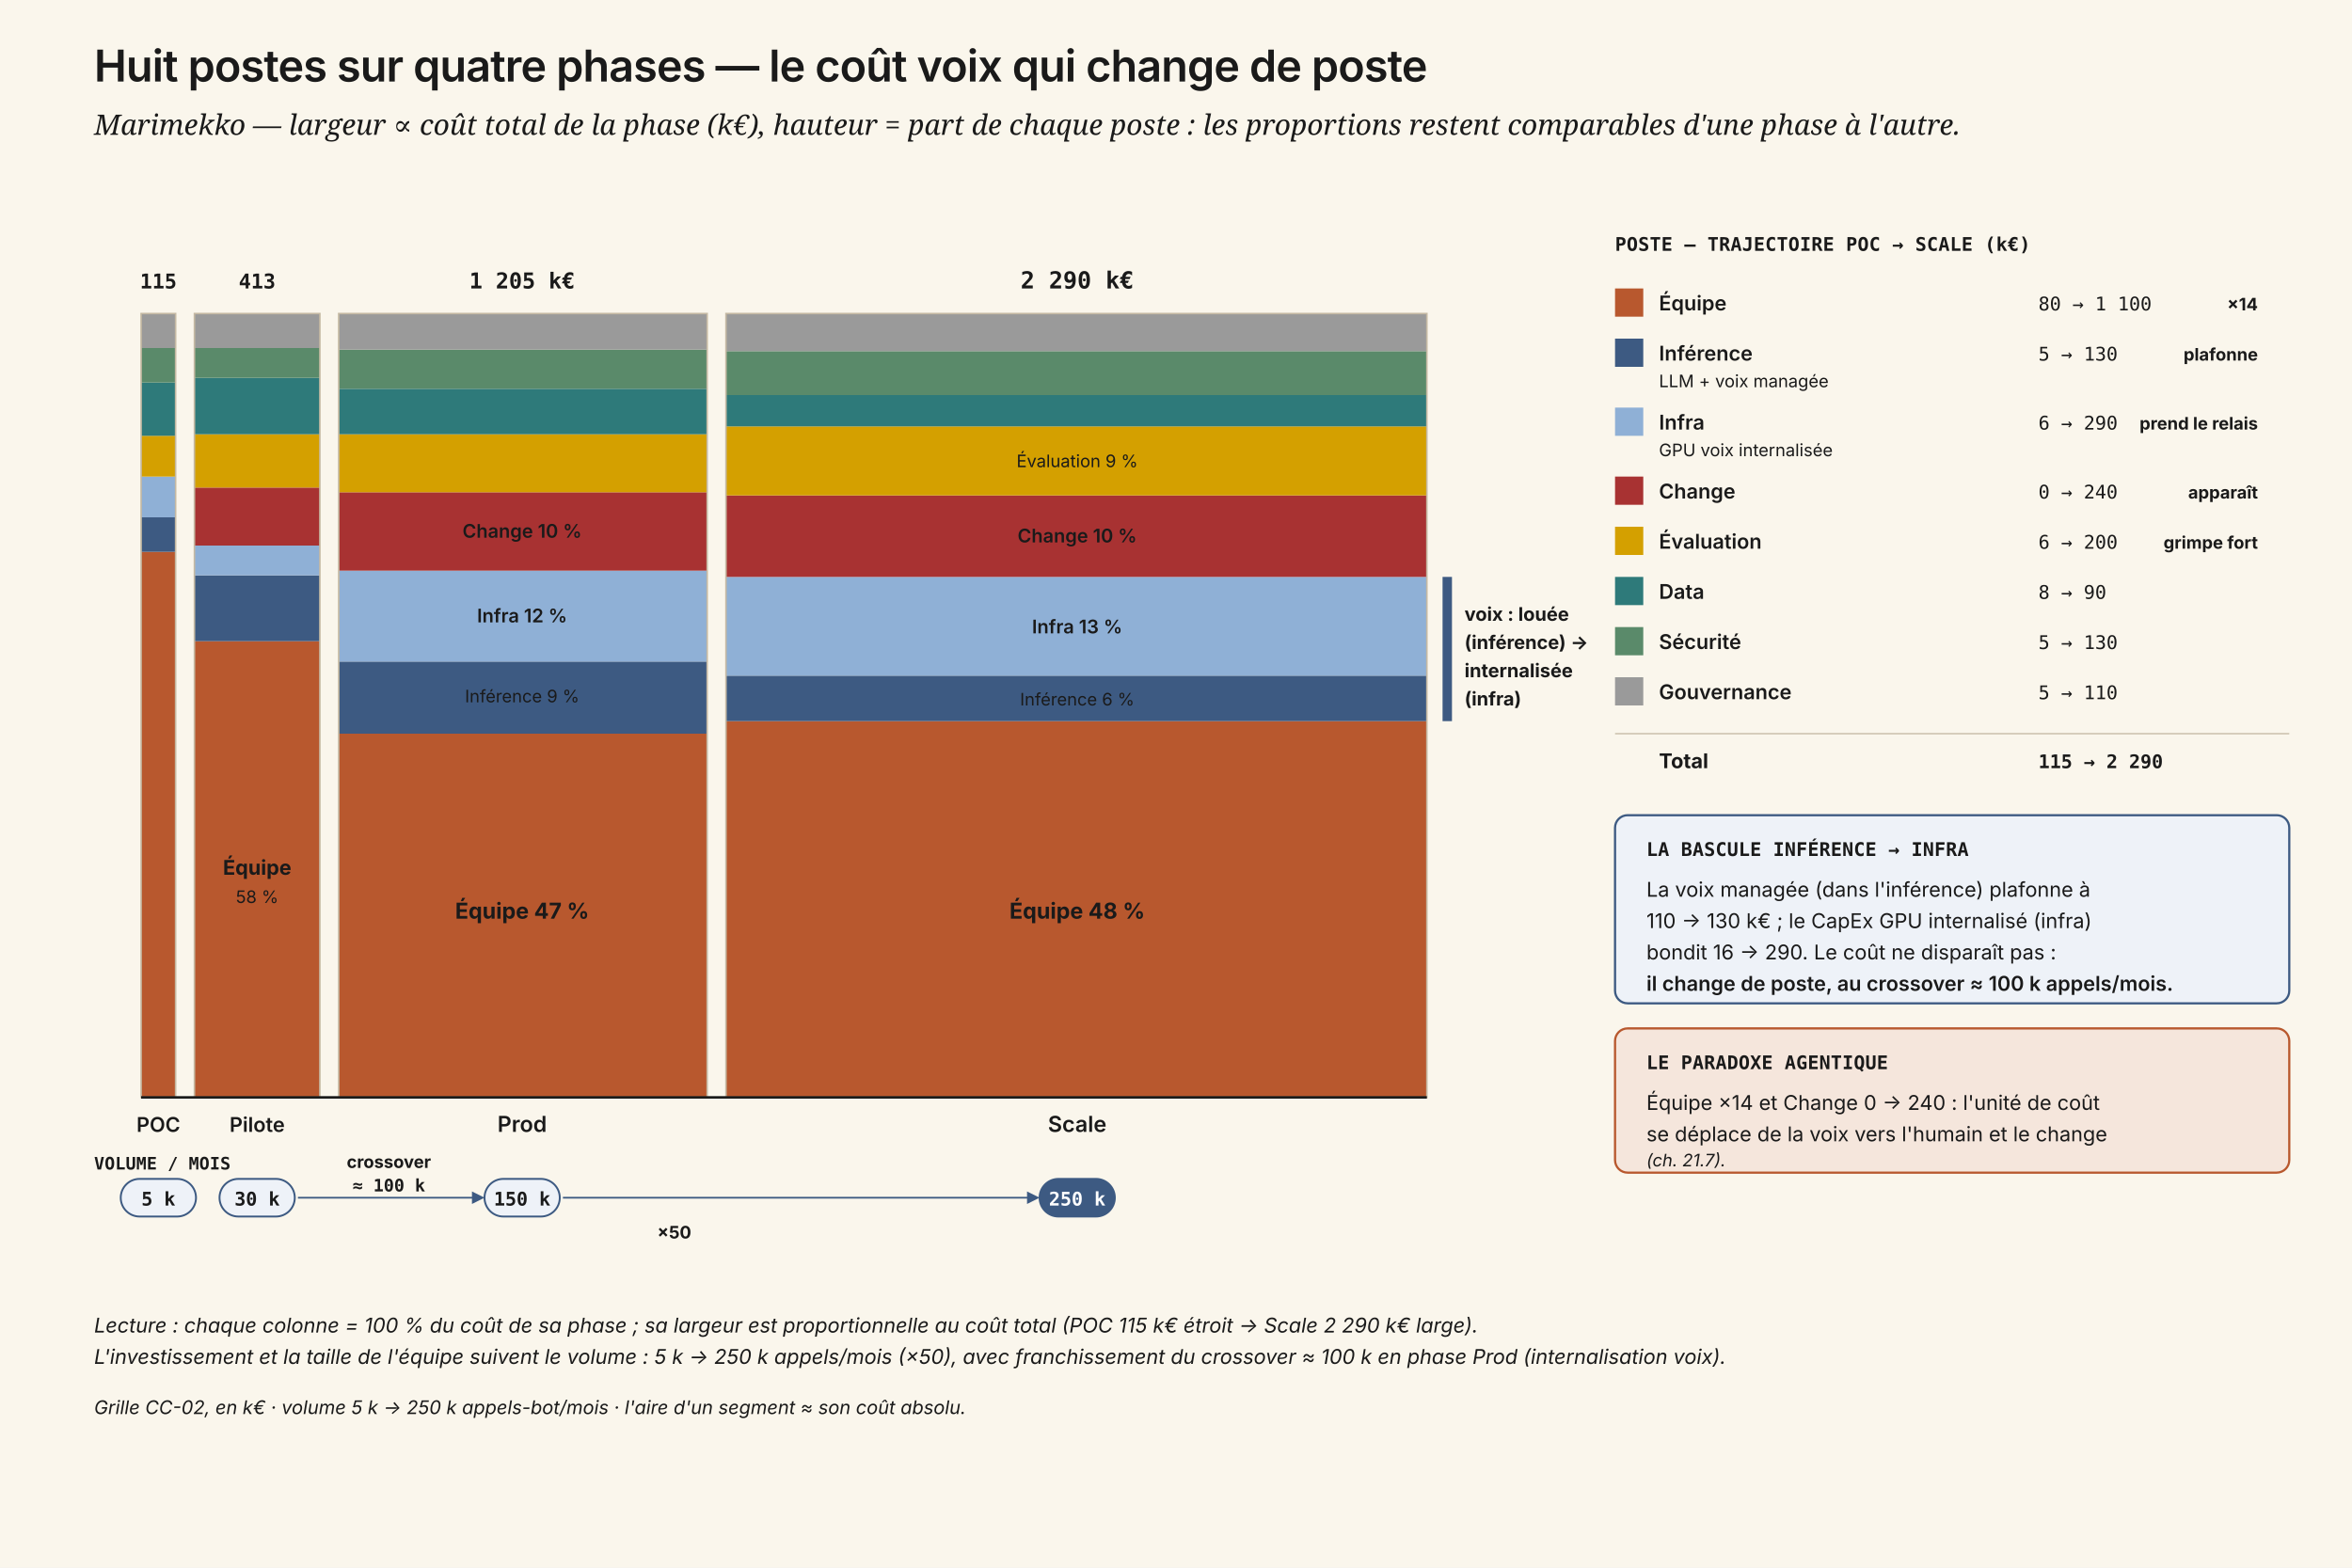
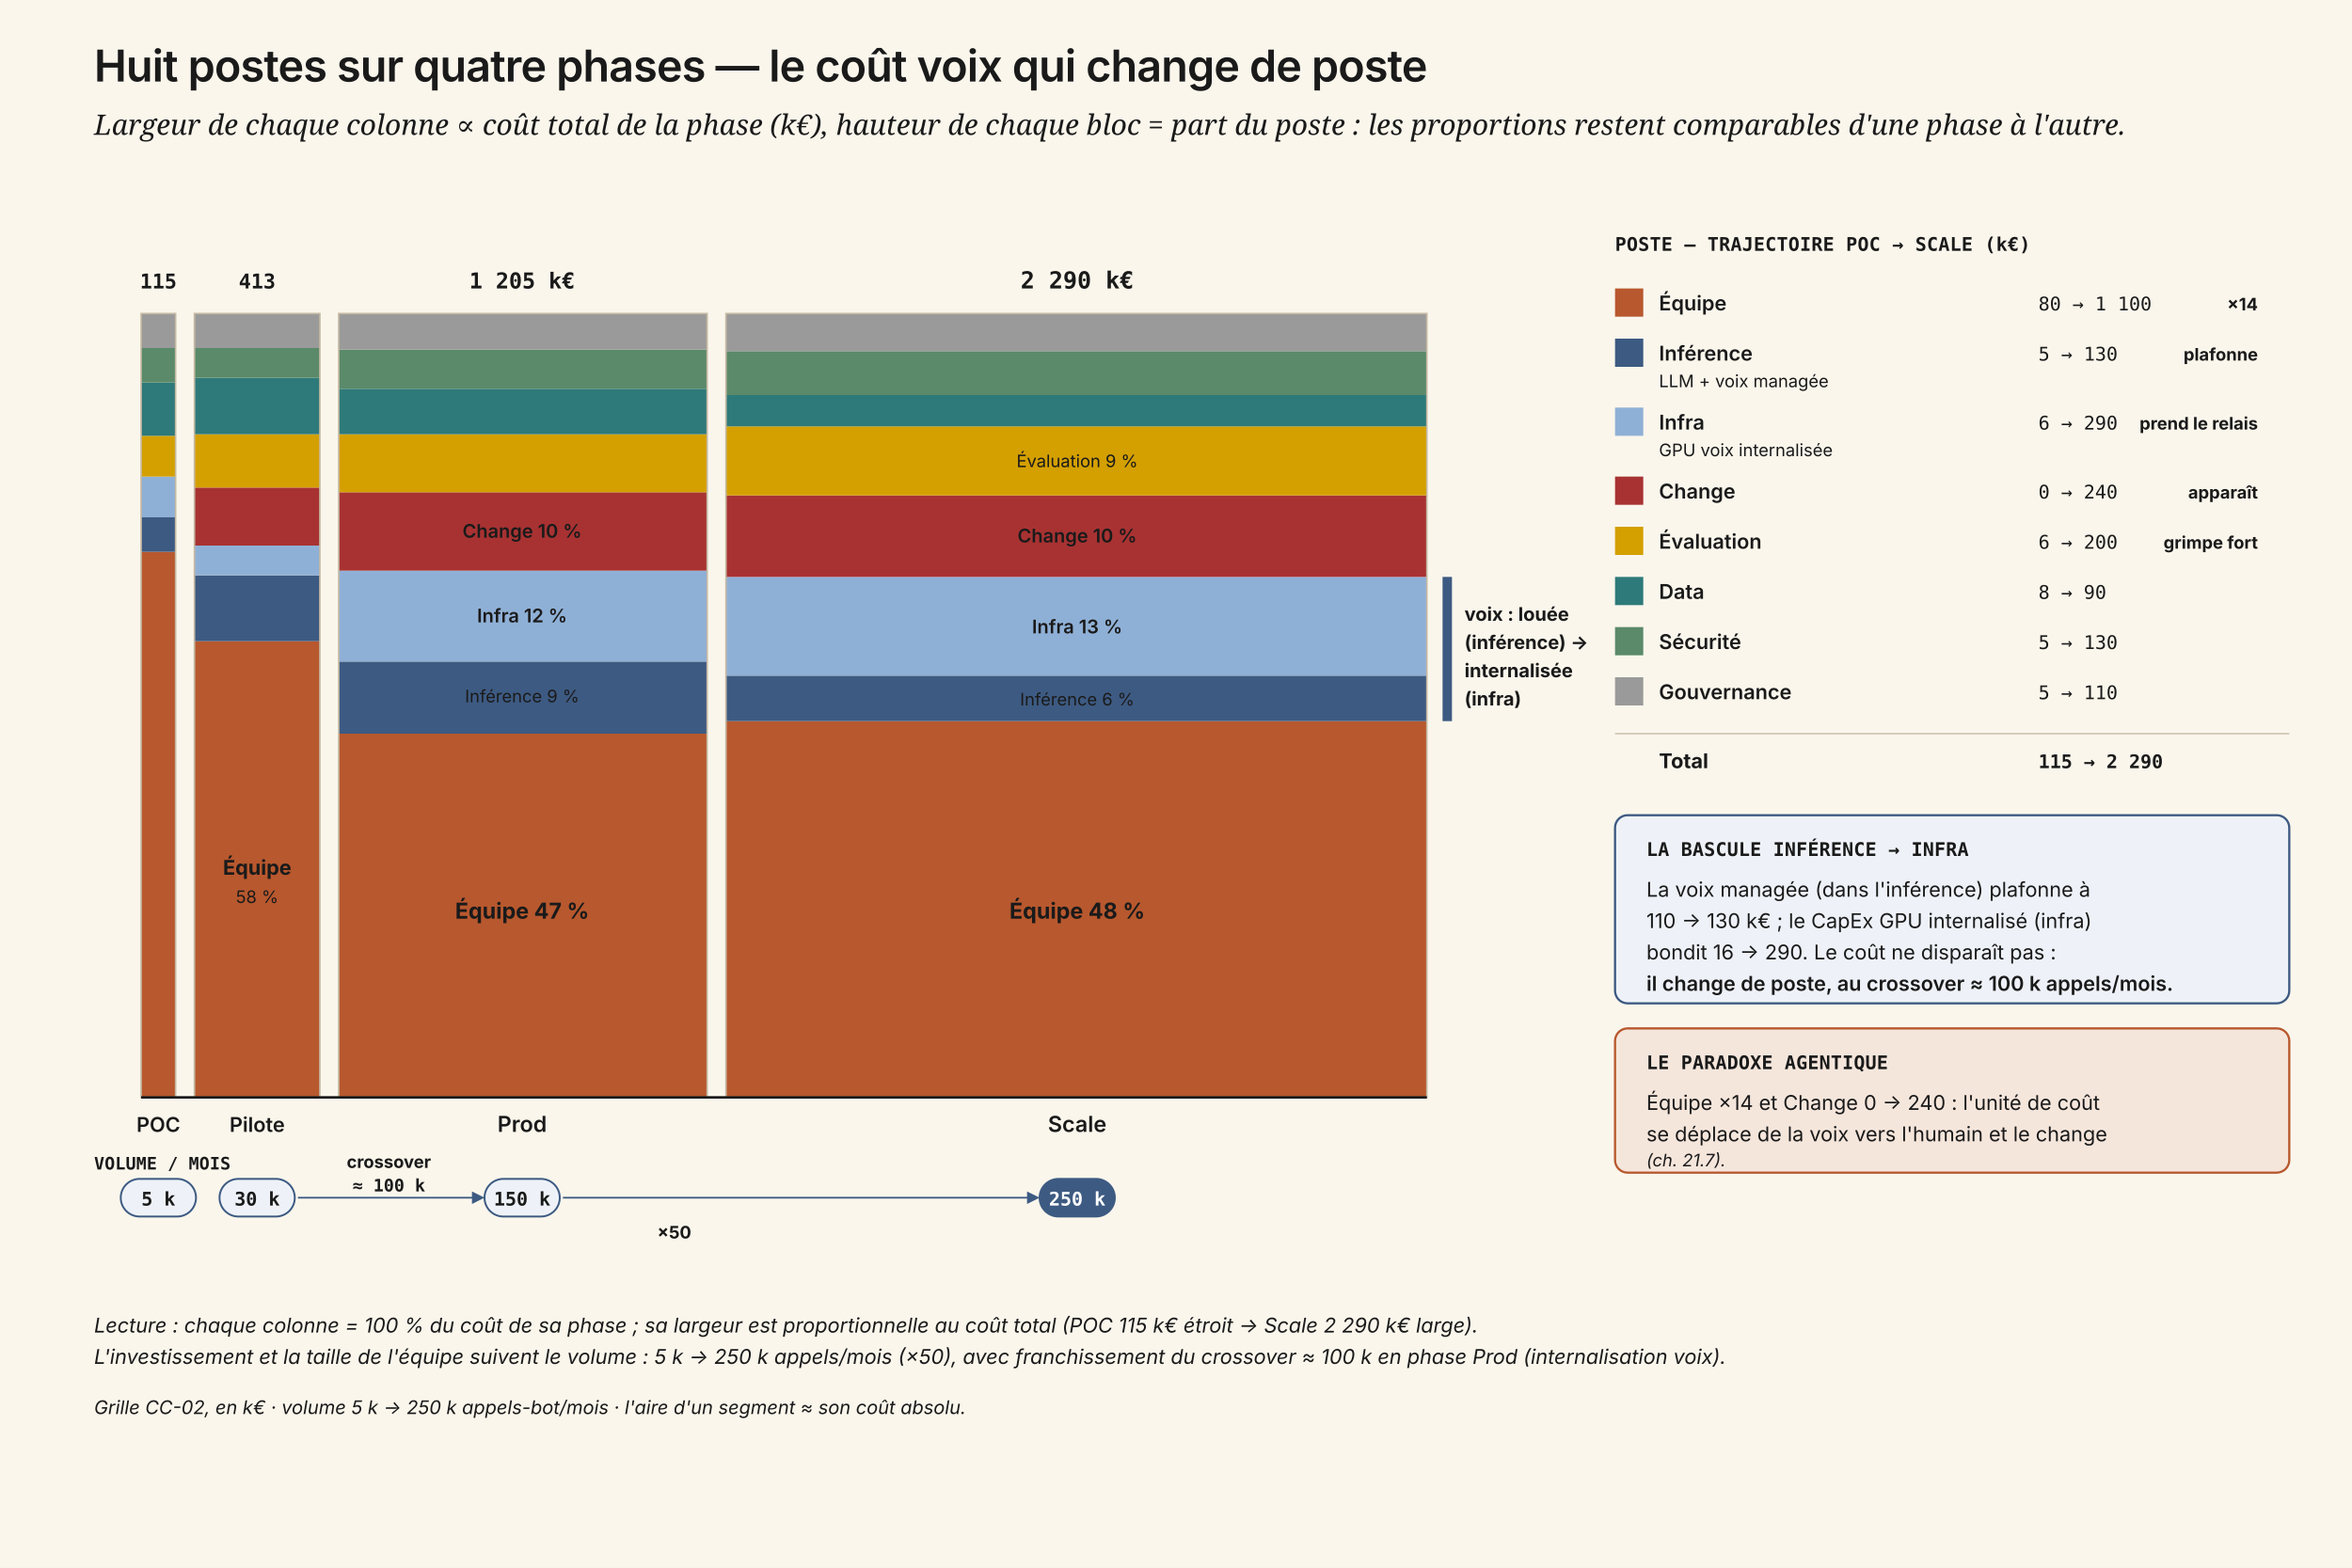
<svg xmlns="http://www.w3.org/2000/svg" viewBox="0 0 1500 1000" font-family="Inter, system-ui, sans-serif" fill="#1a1a1a">
  <style>
    .display { font-family: 'Fraunces', Georgia, serif; }
    .body    { font-family: 'Inter', system-ui, sans-serif; }
    .mono    { font-family: 'JetBrains Mono', ui-monospace, monospace; }
    text { fill: #1a1a1a; }
  </style>
  <rect width="1500" height="1000" fill="#faf6ec" />
  <text x="60" y="52" font-size="28" font-weight="600" letter-spacing="-0.5">
    Huit postes sur quatre phases — le coût voix qui change de poste
  </text>
  <text x="60" y="86" class="display" font-size="18" font-style="italic" fill="#5a5a5a">
-     Marimekko — largeur ∝ coût total de la phase (k€), hauteur = part de chaque poste : les proportions restent comparables d'une phase à l'autre.
+     Largeur de chaque colonne ∝ coût total de la phase (k€), hauteur de chaque bloc = part du poste : les proportions restent comparables d'une phase à l'autre.
  </text>
  <text x="101" y="184" class="mono" font-size="13" font-weight="700" text-anchor="middle">115</text>
  <text x="164" y="184" class="mono" font-size="13" font-weight="700" text-anchor="middle">413</text>
  <text x="333" y="184" class="mono" font-size="14" font-weight="700" text-anchor="middle">1 205 k€</text>
  <text x="687" y="184" class="mono" font-size="15" font-weight="700" text-anchor="middle">2 290 k€</text>
  <rect x="90" y="352" width="22" height="348" fill="#b8582e" />
  <rect x="90" y="330" width="22" height="22" fill="#3d5a82" />
  <rect x="90" y="304" width="22" height="26" fill="#8fb0d6" />
  <rect x="90" y="278" width="22" height="26" fill="#d4a000" />
  <rect x="90" y="244" width="22" height="34" fill="#2e7a7a" />
  <rect x="90" y="222" width="22" height="22" fill="#5a8a6a" />
  <rect x="90" y="200" width="22" height="22" fill="#9a9a9a" />
  <rect x="90" y="200" width="22" height="500" fill="none" stroke="#c5b9a3" stroke-width="1" />
  <rect x="124" y="409" width="80" height="291" fill="#b8582e" />
  <rect x="124" y="367" width="80" height="42" fill="#3d5a82" />
  <rect x="124" y="348" width="80" height="19" fill="#8fb0d6" />
  <rect x="124" y="311" width="80" height="37" fill="#a83232" />
  <rect x="124" y="277" width="80" height="34" fill="#d4a000" />
  <rect x="124" y="241" width="80" height="36" fill="#2e7a7a" />
  <rect x="124" y="222" width="80" height="19" fill="#5a8a6a" />
  <rect x="124" y="200" width="80" height="22" fill="#9a9a9a" />
  <rect x="124" y="200" width="80" height="500" fill="none" stroke="#c5b9a3" stroke-width="1" />
  <text x="164" y="558" font-size="13" font-weight="700" fill="#ffffff" text-anchor="middle">Équipe</text>
  <text x="164" y="576" font-size="11" fill="#ffffff" text-anchor="middle">58 %</text>
  <rect x="216" y="468" width="235" height="232" fill="#b8582e" />
  <rect x="216" y="422" width="235" height="46" fill="#3d5a82" />
  <rect x="216" y="364" width="235" height="58" fill="#8fb0d6" />
  <rect x="216" y="314" width="235" height="50" fill="#a83232" />
  <rect x="216" y="277" width="235" height="37" fill="#d4a000" />
  <rect x="216" y="248" width="235" height="29" fill="#2e7a7a" />
  <rect x="216" y="223" width="235" height="25" fill="#5a8a6a" />
  <rect x="216" y="200" width="235" height="23" fill="#9a9a9a" />
  <rect x="216" y="200" width="235" height="500" fill="none" stroke="#c5b9a3" stroke-width="1" />
  <text x="333" y="586" font-size="14" font-weight="700" fill="#ffffff" text-anchor="middle">Équipe 47 %</text>
  <text x="333" y="397" font-size="12" font-weight="600" fill="#ffffff" text-anchor="middle">Infra 12 %</text>
  <text x="333" y="343" font-size="12" font-weight="600" fill="#ffffff" text-anchor="middle">Change 10 %</text>
  <text x="333" y="448" font-size="11" fill="#ffffff" text-anchor="middle">Inférence 9 %</text>
  <rect x="463" y="460" width="447" height="240" fill="#b8582e" />
  <rect x="463" y="431" width="447" height="29" fill="#3d5a82" />
  <rect x="463" y="368" width="447" height="63" fill="#8fb0d6" />
  <rect x="463" y="316" width="447" height="52" fill="#a83232" />
  <rect x="463" y="272" width="447" height="44" fill="#d4a000" />
  <rect x="463" y="252" width="447" height="20" fill="#2e7a7a" />
  <rect x="463" y="224" width="447" height="28" fill="#5a8a6a" />
  <rect x="463" y="200" width="447" height="24" fill="#9a9a9a" />
  <rect x="463" y="200" width="447" height="500" fill="none" stroke="#c5b9a3" stroke-width="1" />
  <text x="687" y="586" font-size="14" font-weight="700" fill="#ffffff" text-anchor="middle">Équipe 48 %</text>
  <text x="687" y="404" font-size="12" font-weight="600" fill="#ffffff" text-anchor="middle">Infra 13 %</text>
  <text x="687" y="346" font-size="12" font-weight="600" fill="#ffffff" text-anchor="middle">Change 10 %</text>
  <text x="687" y="298" font-size="11" fill="#ffffff" text-anchor="middle">Évaluation 9 %</text>
  <text x="687" y="450" font-size="11" fill="#ffffff" text-anchor="middle">Inférence 6 %</text>
  <rect x="920" y="368" width="6" height="92" fill="#3d5a82" />
  <text x="934" y="396" font-size="12" font-weight="700" fill="#3d5a82">voix : louée</text>
  <text x="934" y="414" font-size="12" font-weight="700" fill="#3d5a82">(inférence) →</text>
  <text x="934" y="432" font-size="12" font-weight="700" fill="#3d5a82">internalisée</text>
  <text x="934" y="450" font-size="12" font-weight="700" fill="#3d5a82">(infra)</text>
  <line x1="90" y1="700" x2="910" y2="700" stroke="#1a1a1a" stroke-width="1.6" />
  <text x="101" y="722" font-size="13" font-weight="600" text-anchor="middle">POC</text>
  <text x="164" y="722" font-size="13" font-weight="600" text-anchor="middle">Pilote</text>
  <text x="333" y="722" font-size="14" font-weight="600" text-anchor="middle">Prod</text>
  <text x="687" y="722" font-size="14" font-weight="600" text-anchor="middle">Scale</text>
  <text x="60" y="746" class="mono" font-size="11" font-weight="700" letter-spacing="0.08" fill="#3d5a82">VOLUME / MOIS</text>
  <rect x="77" y="752" width="48" height="24" fill="#eef2f8" stroke="#3d5a82" stroke-width="1.2" rx="12" />
  <text x="101" y="769" class="mono" font-size="12" font-weight="700" fill="#3d5a82" text-anchor="middle">5 k</text>
  <rect x="140" y="752" width="48" height="24" fill="#eef2f8" stroke="#3d5a82" stroke-width="1.2" rx="12" />
  <text x="164" y="769" class="mono" font-size="12" font-weight="700" fill="#3d5a82" text-anchor="middle">30 k</text>
  <rect x="309" y="752" width="48" height="24" fill="#eef2f8" stroke="#3d5a82" stroke-width="1.2" rx="12" />
  <text x="333" y="769" class="mono" font-size="12" font-weight="700" fill="#3d5a82" text-anchor="middle">150 k</text>
  <rect x="663" y="752" width="48" height="24" fill="#3d5a82" stroke="#3d5a82" stroke-width="1.2" rx="12" />
  <text x="687" y="769" class="mono" font-size="12" font-weight="700" style="fill:#ffffff" text-anchor="middle">250 k</text>
  <path d="M 190 764 L 305 764" fill="none" stroke="#3d5a82" stroke-width="1.1" />
  <polygon points="309,764 301,760 301,768" fill="#3d5a82" />
  <path d="M 359 764 L 659 764" fill="none" stroke="#3d5a82" stroke-width="1.1" />
  <polygon points="663,764 655,760 655,768" fill="#3d5a82" />
  <text x="248" y="745" font-size="11" font-weight="700" fill="#b8582e" text-anchor="middle">crossover</text>
  <text x="248" y="760" class="mono" font-size="11" font-weight="700" fill="#b8582e" text-anchor="middle">≈ 100 k</text>
  <text x="430" y="790" font-size="11" font-weight="700" fill="#b8582e" text-anchor="middle">×50</text>
  <text x="1030" y="160" class="mono" font-size="12" font-weight="700" letter-spacing="0.14" fill="#5a5a5a">POSTE — TRAJECTOIRE POC → SCALE (k€)</text>
  <rect x="1030" y="184" width="18" height="18" fill="#b8582e" />
  <text x="1058" y="198" font-size="13" font-weight="600">Équipe</text>
  <text x="1300" y="198" class="mono" font-size="12" fill="#1a1a1a">80 → 1 100</text>
  <text x="1440" y="198" font-size="11" font-weight="700" fill="#b8582e" text-anchor="end">×14</text>
  <rect x="1030" y="216" width="18" height="18" fill="#3d5a82" />
  <text x="1058" y="230" font-size="13" font-weight="600">Inférence</text>
  <text x="1058" y="247" font-size="11" fill="#7a7a7a">LLM + voix managée</text>
  <text x="1300" y="230" class="mono" font-size="12" fill="#1a1a1a">5 → 130</text>
  <text x="1440" y="230" font-size="11" font-weight="700" fill="#3d5a82" text-anchor="end">plafonne</text>
  <rect x="1030" y="260" width="18" height="18" fill="#8fb0d6" />
  <text x="1058" y="274" font-size="13" font-weight="600">Infra</text>
  <text x="1058" y="291" font-size="11" fill="#7a7a7a">GPU voix internalisée</text>
  <text x="1300" y="274" class="mono" font-size="12" fill="#1a1a1a">6 → 290</text>
  <text x="1440" y="274" font-size="11" font-weight="700" fill="#3d5a82" text-anchor="end">prend le relais</text>
  <rect x="1030" y="304" width="18" height="18" fill="#a83232" />
  <text x="1058" y="318" font-size="13" font-weight="600">Change</text>
  <text x="1300" y="318" class="mono" font-size="12" fill="#1a1a1a">0 → 240</text>
  <text x="1440" y="318" font-size="11" font-weight="700" fill="#a83232" text-anchor="end">apparaît</text>
  <rect x="1030" y="336" width="18" height="18" fill="#d4a000" />
  <text x="1058" y="350" font-size="13" font-weight="600">Évaluation</text>
  <text x="1300" y="350" class="mono" font-size="12" fill="#1a1a1a">6 → 200</text>
  <text x="1440" y="350" font-size="11" font-weight="700" fill="#8a6500" text-anchor="end">grimpe fort</text>
  <rect x="1030" y="368" width="18" height="18" fill="#2e7a7a" />
  <text x="1058" y="382" font-size="13" font-weight="600">Data</text>
  <text x="1300" y="382" class="mono" font-size="12" fill="#1a1a1a">8 → 90</text>
  <rect x="1030" y="400" width="18" height="18" fill="#5a8a6a" />
  <text x="1058" y="414" font-size="13" font-weight="600">Sécurité</text>
  <text x="1300" y="414" class="mono" font-size="12" fill="#1a1a1a">5 → 130</text>
  <rect x="1030" y="432" width="18" height="18" fill="#9a9a9a" />
  <text x="1058" y="446" font-size="13" font-weight="600">Gouvernance</text>
  <text x="1300" y="446" class="mono" font-size="12" fill="#1a1a1a">5 → 110</text>
  <line x1="1030" y1="468" x2="1460" y2="468" stroke="#c5b9a3" stroke-width="0.8" />
  <text x="1058" y="490" font-size="13" font-weight="700">Total</text>
  <text x="1300" y="490" class="mono" font-size="12" font-weight="700">115 → 2 290</text>
  <rect x="1030" y="520" width="430" height="120" fill="#eef2f8" stroke="#3d5a82" stroke-width="1.4" rx="8" />
  <text x="1050" y="546" class="mono" font-size="12" font-weight="700" letter-spacing="0.12" fill="#3d5a82">LA BASCULE INFÉRENCE → INFRA</text>
  <text x="1050" y="572" font-size="13" fill="#1a1a1a">La voix managée (dans l'inférence) plafonne à</text>
  <text x="1050" y="592" font-size="13" fill="#1a1a1a">110 → 130 k€ ; le CapEx GPU internalisé (infra)</text>
  <text x="1050" y="612" font-size="13" fill="#1a1a1a">bondit 16 → 290. Le coût ne disparaît pas :</text>
  <text x="1050" y="632" font-size="13" font-weight="600" fill="#3d5a82">il change de poste, au crossover ≈ 100 k appels/mois.</text>
  <rect x="1030" y="656" width="430" height="92" fill="#f5e6dc" stroke="#b8582e" stroke-width="1.4" rx="8" />
  <text x="1050" y="682" class="mono" font-size="12" font-weight="700" letter-spacing="0.12" fill="#b8582e">LE PARADOXE AGENTIQUE</text>
  <text x="1050" y="708" font-size="13" fill="#1a1a1a">Équipe ×14 et Change 0 → 240 : l'unité de coût</text>
  <text x="1050" y="728" font-size="13" fill="#1a1a1a">se déplace de la voix vers l'humain et le change</text>
  <text x="1050" y="744" font-size="11" font-style="italic" fill="#7a3a1e">(ch. 21.7).</text>
  <text x="60" y="850" font-size="13" font-style="italic" fill="#5a5a5a">
    Lecture : chaque colonne = 100 % du coût de sa phase ; sa largeur est proportionnelle au coût total (POC 115 k€ étroit → Scale 2 290 k€ large).
  </text>
  <text x="60" y="870" font-size="13" font-style="italic" fill="#5a5a5a">
    L'investissement et la taille de l'équipe suivent le volume : 5 k → 250 k appels/mois (×50), avec franchissement du crossover ≈ 100 k en phase Prod (internalisation voix).
  </text>
  <text x="60" y="902" font-size="12" font-style="italic" fill="#8a8a8a">
    Grille CC-02, en k€ · volume 5 k → 250 k appels-bot/mois · l'aire d'un segment ≈ son coût absolu.
  </text>
</svg>
